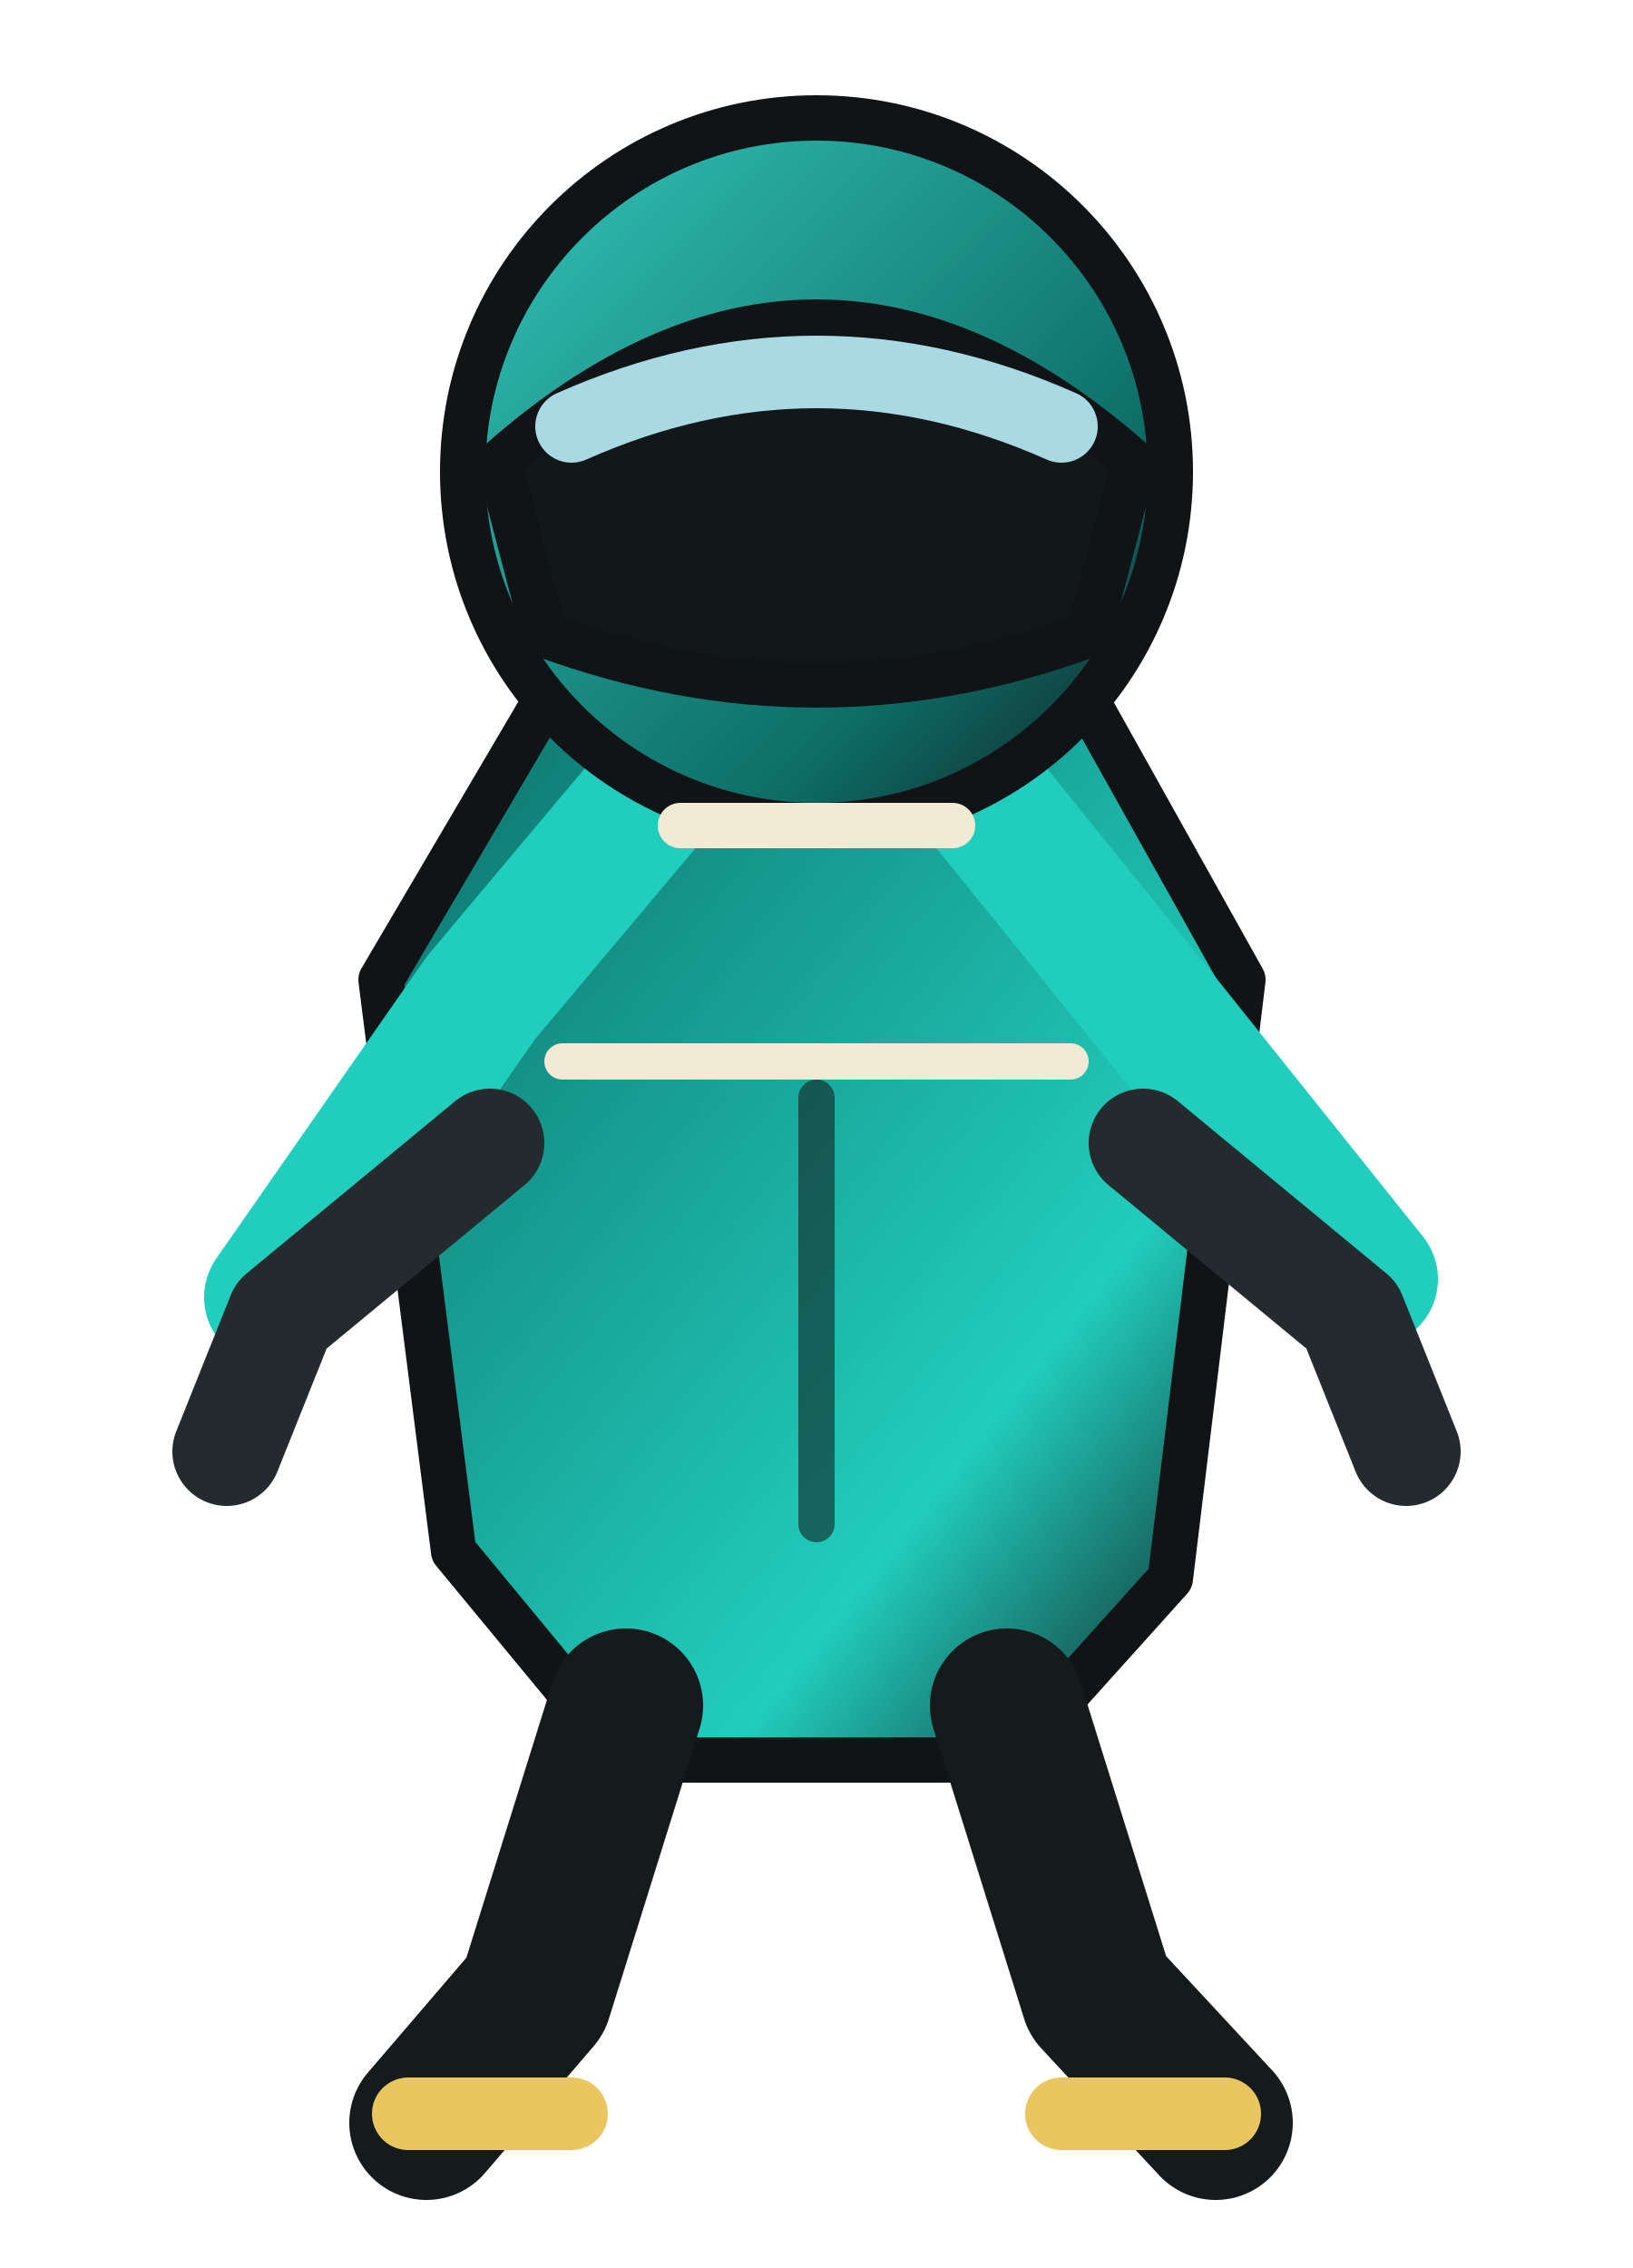
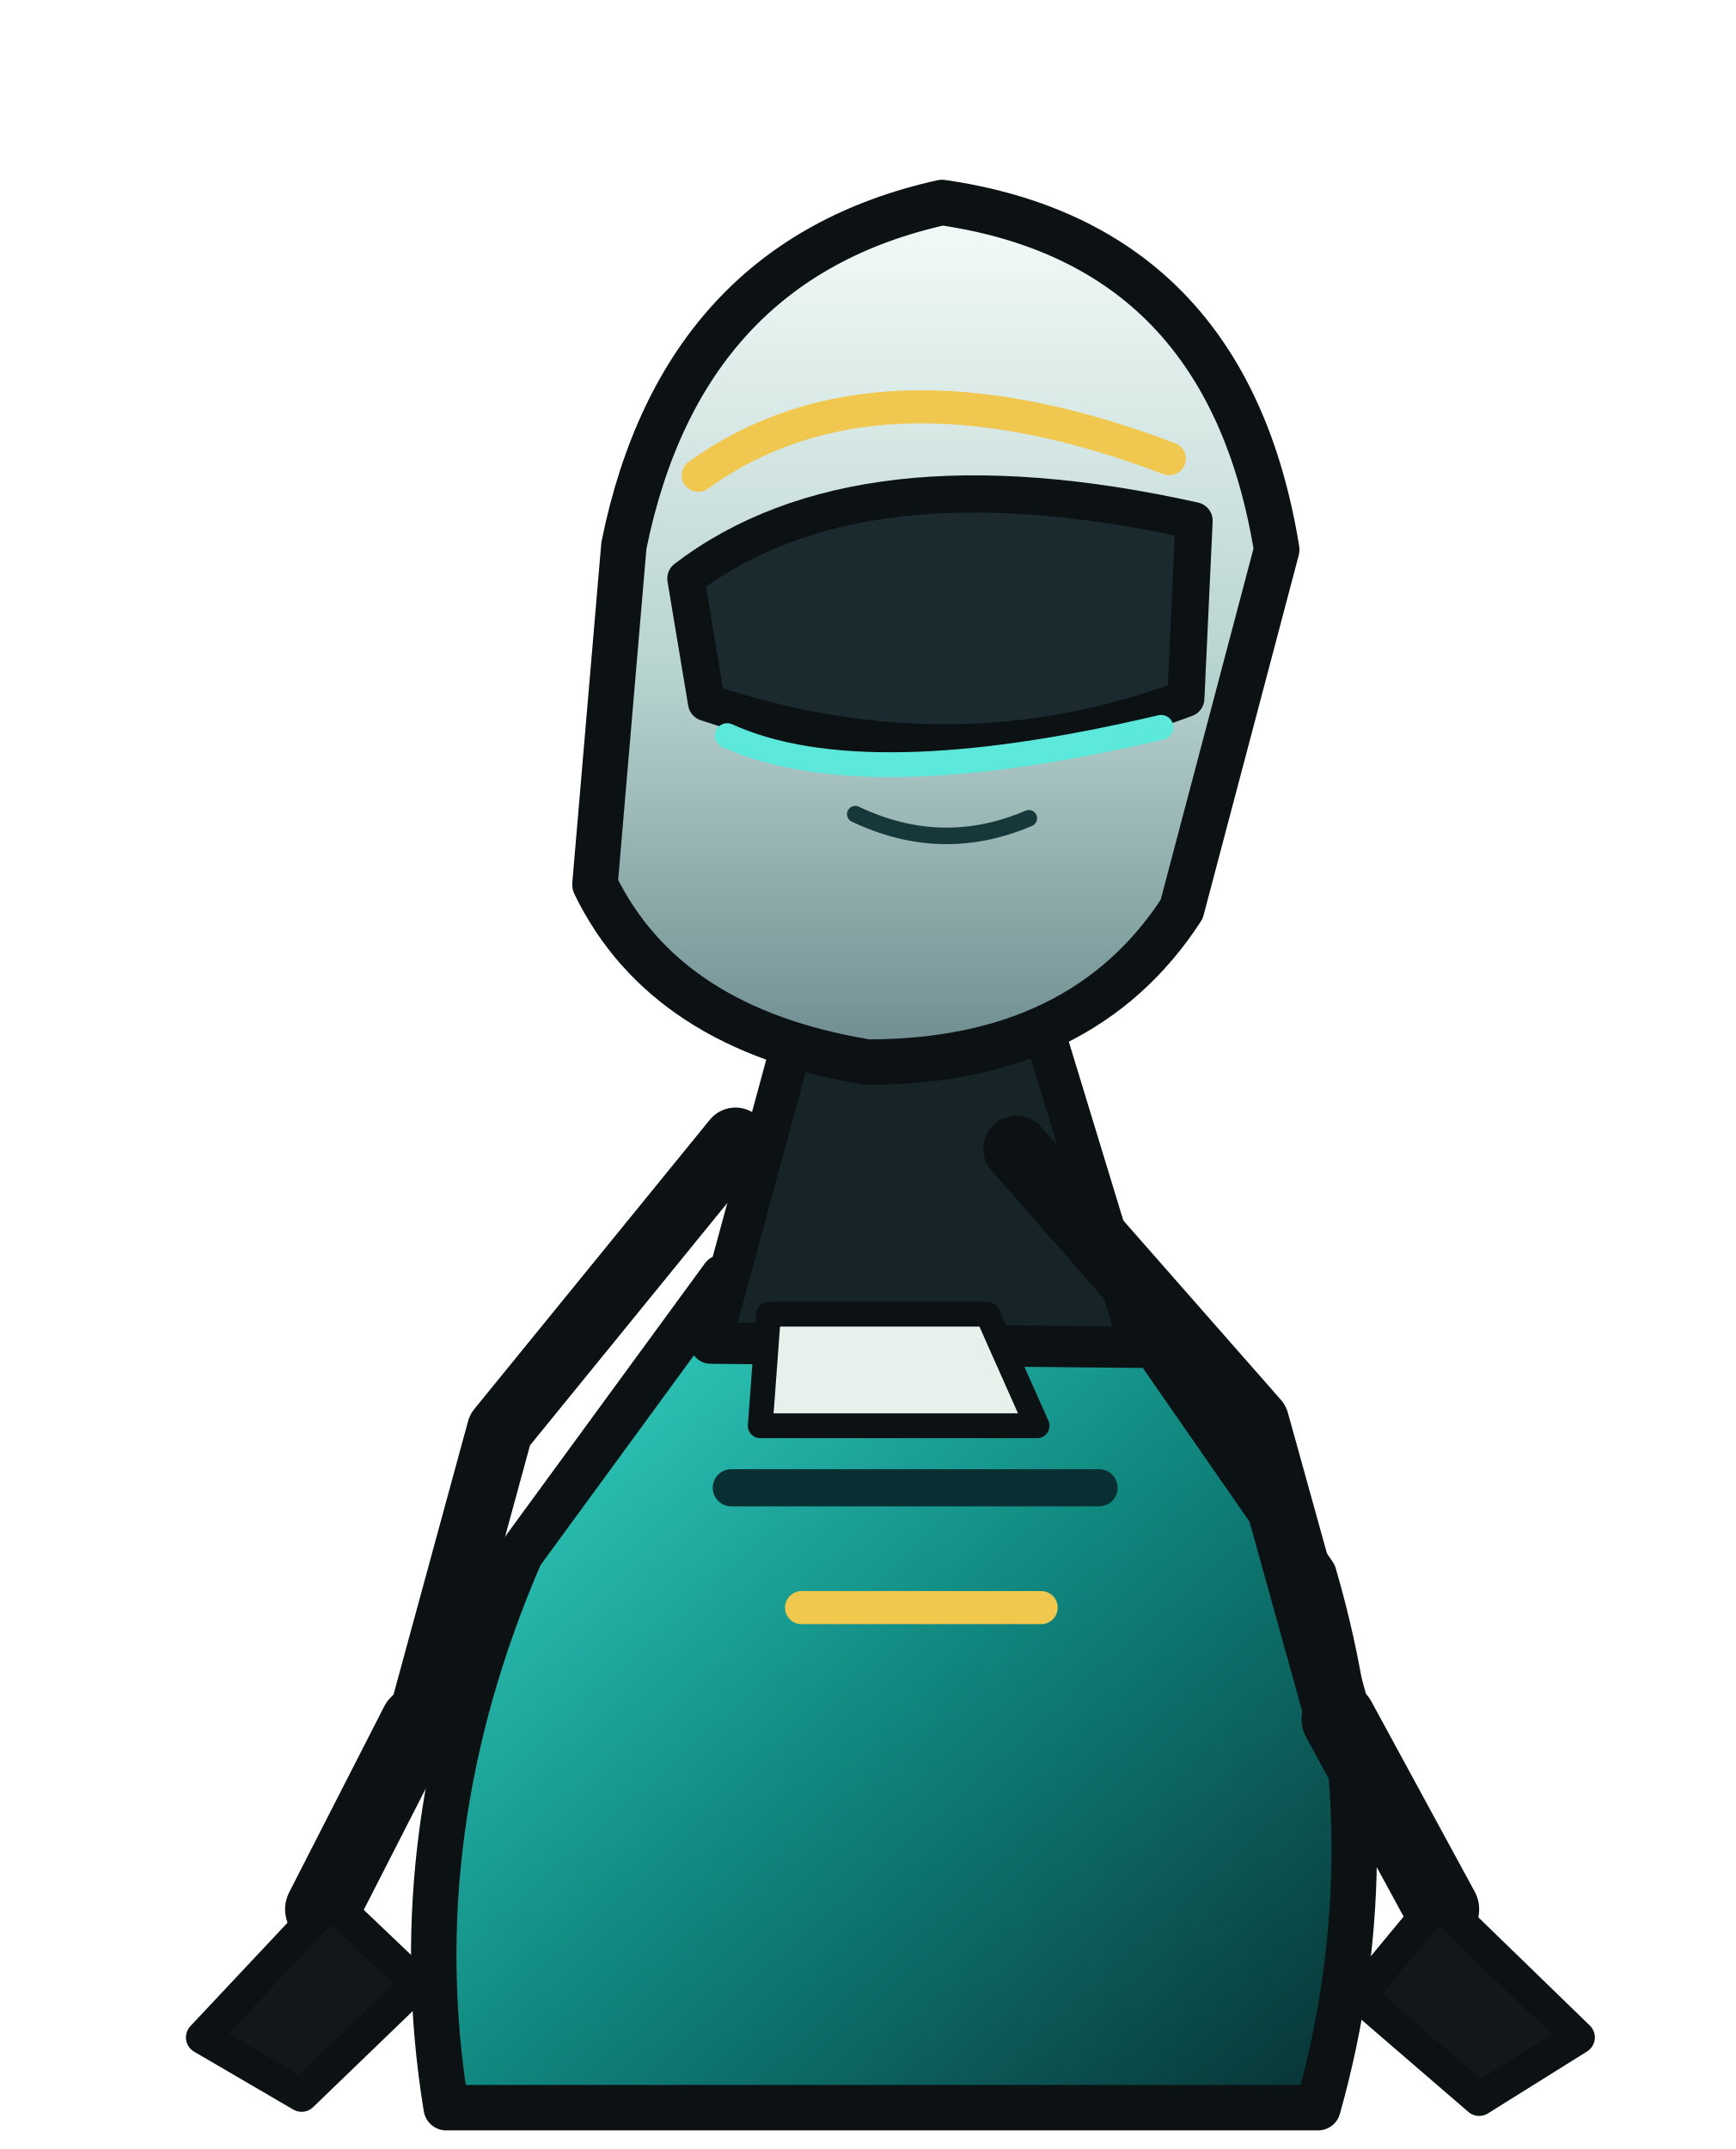
- <svg xmlns="http://www.w3.org/2000/svg" width="180" height="250" viewBox="0 0 180 250">
+ <svg xmlns="http://www.w3.org/2000/svg" width="420" height="520" viewBox="0 0 420 520">
  <defs>
-     <linearGradient id="s" x1="0" y1="0" x2="1" y2="1">
-       <stop offset="0" stop-color="#0d6e67" />
-       <stop offset=".7" stop-color="#21cdbd" />
-       <stop offset="1" stop-color="#101416" />
+     <linearGradient id="suit" x1="0" y1="0" x2="1" y2="1">
+       <stop offset="0" stop-color="#3ae0d0" />
+       <stop offset=".52" stop-color="#0f857d" />
+       <stop offset="1" stop-color="#082f32" />
    </linearGradient>
-     <linearGradient id="h" x1="0" y1="0" x2="1" y2="1">
-       <stop offset="0" stop-color="#35c7ba" />
-       <stop offset=".7" stop-color="#0d6e67" />
-       <stop offset="1" stop-color="#14191c" />
+     <linearGradient id="helmet" x1="0" y1="0" x2="0" y2="1">
+       <stop offset="0" stop-color="#f4fbf8" />
+       <stop offset=".55" stop-color="#b7d3d0" />
+       <stop offset="1" stop-color="#6e8c8f" />
    </linearGradient>
  </defs>
-   <g stroke="#101416" stroke-width="5" stroke-linejoin="round" stroke-linecap="round">
-     <path d="M62 74 L118 74 L137 108 L129 174 L111 194 L69 194 L50 171 L42 108 Z" fill="url(#s)" />
-     <path d="M74 85 L53 110 L30 143" fill="none" stroke="#21cdbd" stroke-width="15" />
-     <path d="M106 85 L127 111 L151 141" fill="none" stroke="#21cdbd" stroke-width="15" />
-     <path d="M54 126 L31 145 L25 160" fill="none" stroke="#242b2f" stroke-width="12" />
-     <path d="M126 126 L149 145 L155 160" fill="none" stroke="#242b2f" stroke-width="12" />
-     <path d="M69 188 L59 220 L47 234" fill="none" stroke="#151a1d" stroke-width="17" />
-     <path d="M111 188 L121 220 L134 234" fill="none" stroke="#151a1d" stroke-width="17" />
-     <path d="M45 233 L63 233" fill="none" stroke="#e9c65f" stroke-width="8" />
-     <path d="M117 233 L135 233" fill="none" stroke="#e9c65f" stroke-width="8" />
-     <circle cx="90" cy="52" r="39" fill="url(#h)" />
-     <path d="M55 51 Q90 20 125 51 L120 70 Q90 81 60 70 Z" fill="#12171a" />
-     <path d="M63 47 Q90 35 117 47" fill="none" stroke="#a9d9e3" stroke-width="8" />
-     <path d="M75 91 L105 91" fill="none" stroke="#f3ead6" stroke-width="5" />
-     <path d="M62 117 L118 117" fill="none" stroke="#f3ead6" stroke-width="4" />
-     <path d="M90 121 L90 168" fill="none" stroke="#101416" stroke-width="4" opacity=".55" />
+   <g stroke="#0c1114" stroke-linejoin="round" stroke-linecap="round">
+     <path d="M108 510 Q97 443 126 376 L175 309 L268 309 L318 381 Q337 446 319 510 Z" fill="url(#suit)" stroke-width="11" />
+     <path d="M172 325 L194 244 L251 244 L276 326 Z" fill="#172427" stroke-width="10" />
+     <path d="M151 132 Q165 63 228 49 Q297 59 309 133 L286 220 Q262 257 210 257 Q161 249 144 214 Z" fill="url(#helmet)" stroke-width="11" />
+     <path d="M166 140 Q208 108 289 126 L287 169 Q231 190 171 170 Z" fill="#1b2a2f" stroke-width="9" />
+     <path d="M169 115 Q212 84 283 111" fill="none" stroke="#f0c74f" stroke-width="8" />
+     <path d="M176 178 Q209 193 281 176" fill="none" stroke="#5ce8da" stroke-width="6" />
+     <path d="M178 276 L121 346 L100 423" fill="none" stroke-width="16" />
+     <path d="M246 278 L304 344 L324 416" fill="none" stroke-width="16" />
+     <path d="M101 417 L78 462" fill="none" stroke-width="18" />
+     <path d="M324 416 L349 462" fill="none" stroke-width="18" />
+     <path d="M80 460 L101 480 L73 507 L49 493 Z" fill="#121719" stroke-width="8" />
+     <path d="M348 460 L329 483 L358 508 L382 493 Z" fill="#121719" stroke-width="8" />
+     <path d="M186 318 L239 318 L251 345 L184 345 Z" fill="#e6f1eb" stroke-width="6" />
+     <path d="M177 360 L266 360" fill="none" stroke="#082f32" stroke-width="9" />
+     <path d="M194 389 L252 389" fill="none" stroke="#efc84d" stroke-width="8" />
+     <path d="M207 197 Q228 207 249 198" fill="none" stroke="#17383a" stroke-width="4" />
  </g>
</svg>
